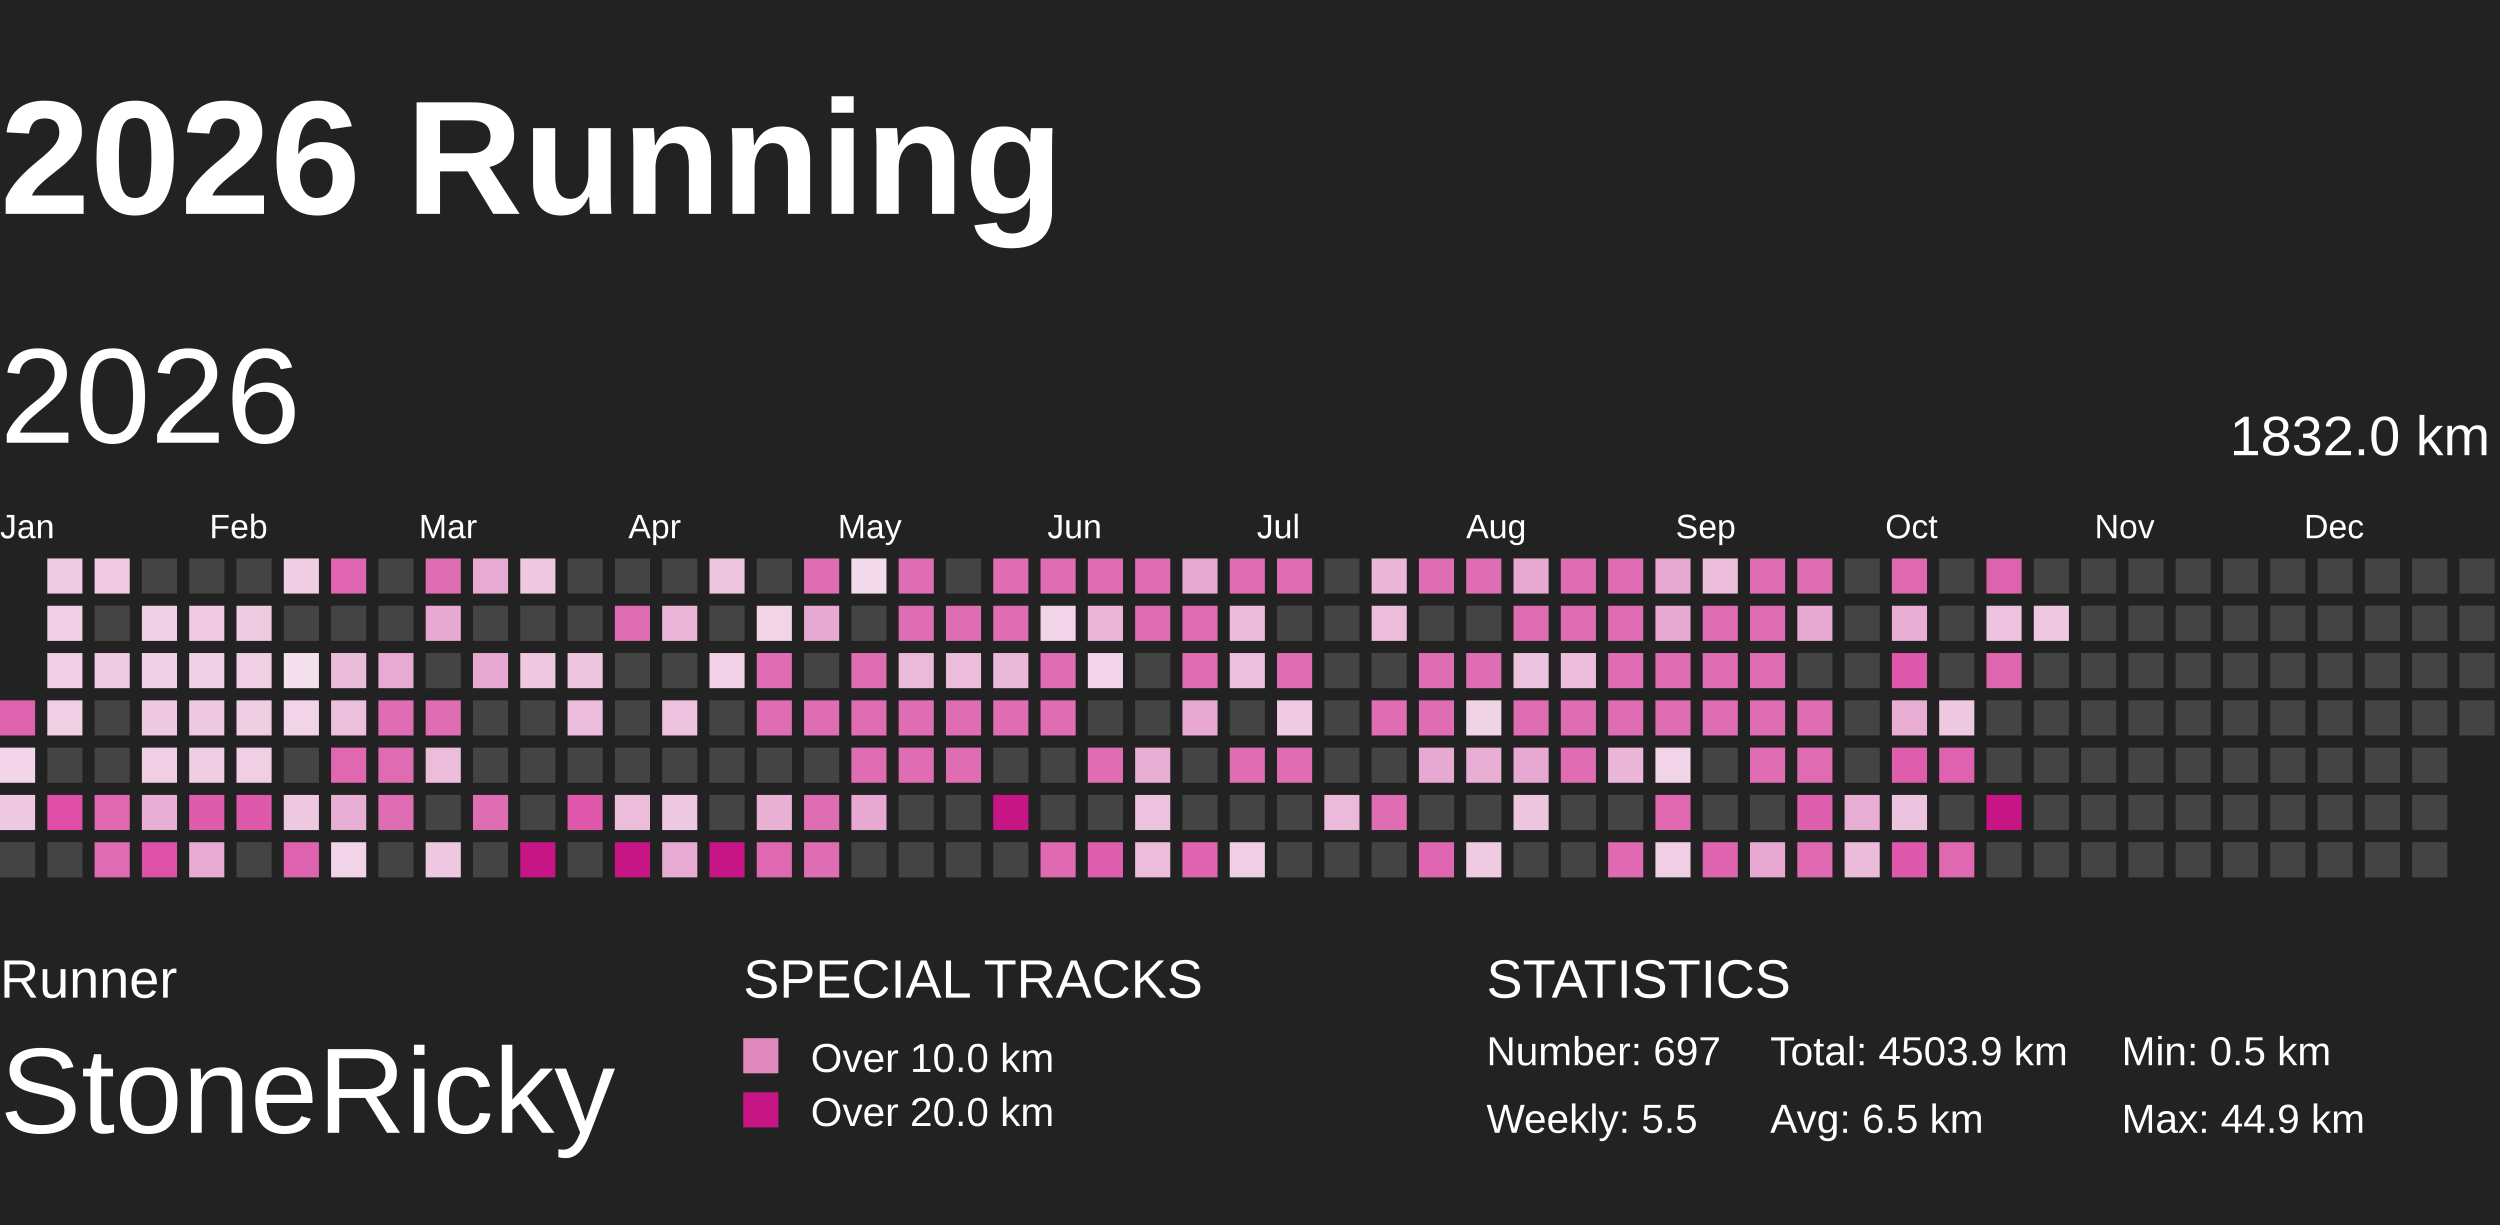
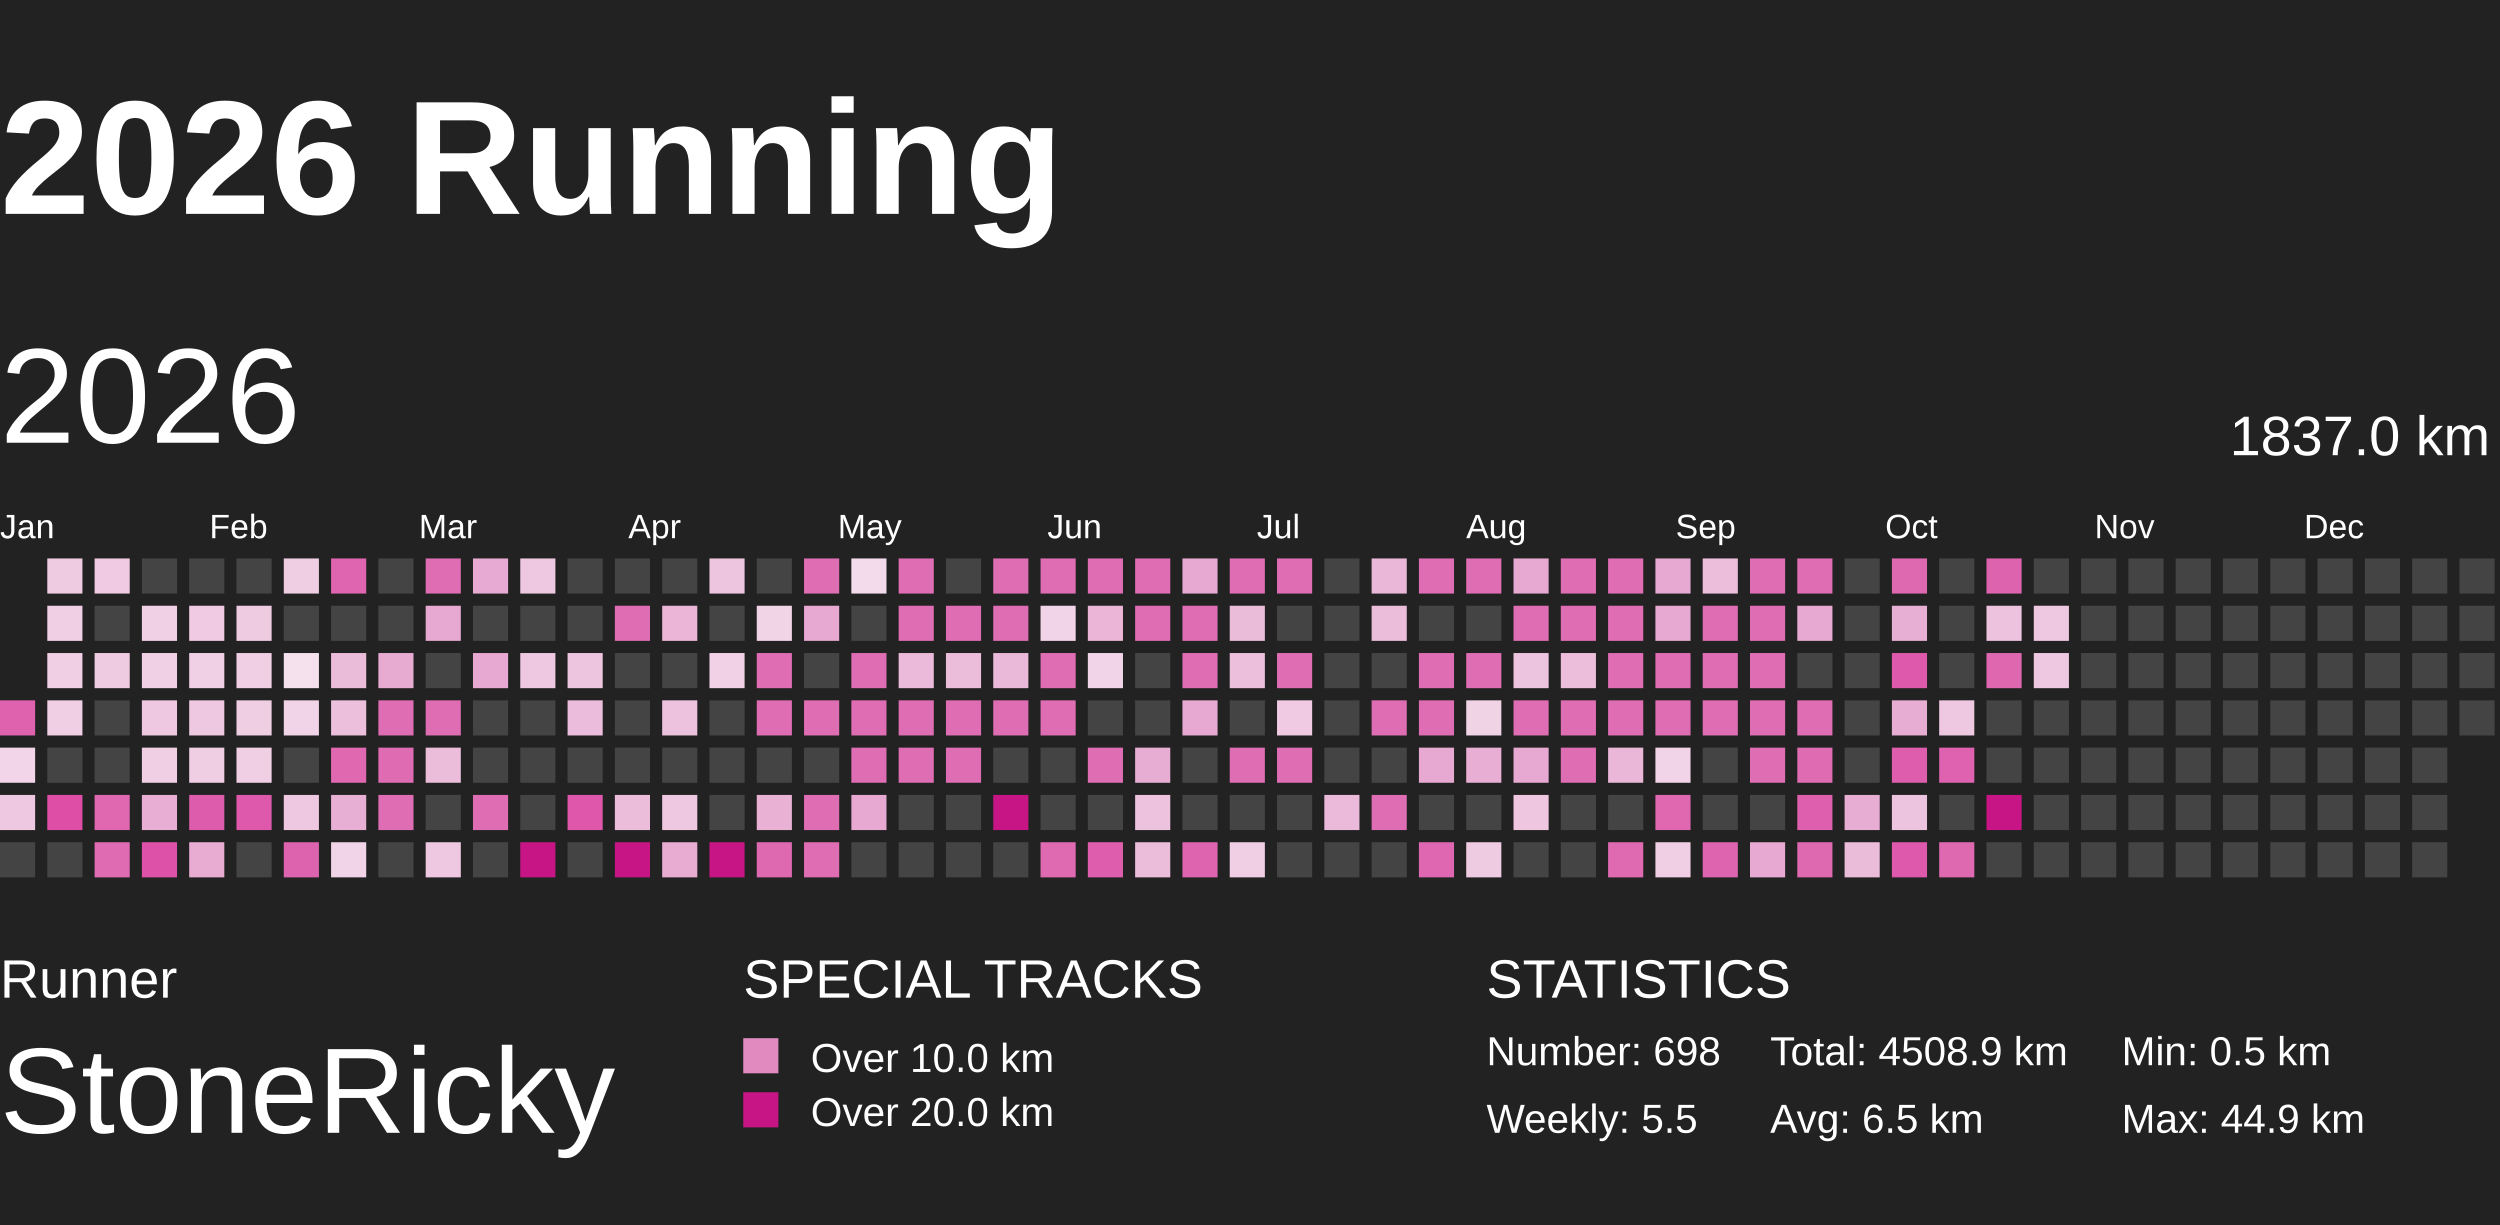
<svg xmlns="http://www.w3.org/2000/svg" baseProfile="full" height="98mm" version="1.1" viewBox="10,9,185,81" width="200mm">
  <defs>
    <pattern height="2" id="indoor-stripe" patternUnits="userSpaceOnUse" width="2">
      <line stroke="white" stroke-opacity="0.45" stroke-width="0.5" x1="0" x2="2" y1="2" y2="0" />
    </pattern>
  </defs>
  <rect fill="#222222" height="98" width="200" x="0" y="0" />
  <text fill="#FFFFFF" style="font-size:12px; font-family:Arial; font-weight:bold;" x="10" y="20">2026 Running</text>
  <text fill="#FFFFFF" style="font-size:4px; font-family:Arial" x="10" y="78">Runner</text>
  <text fill="#FFFFFF" style="font-size:9px; font-family:Arial" x="10" y="88">StoneRicky</text>
  <text fill="#FFFFFF" style="font-size:4px; font-family:Arial" x="65" y="78">SPECIAL TRACKS</text>
  <rect fill="#E18ABF" height="2.6" width="2.6" x="65" y="81" />
  <text fill="#FFFFFF" style="font-size:3px; font-family:Arial" x="70" y="83.5">Over 10.0 km</text>
  <rect fill="#C71585" height="2.6" width="2.6" x="65" y="85" />
  <text fill="#FFFFFF" style="font-size:3px; font-family:Arial" x="70" y="87.5">Over 20.0 km</text>
  <text fill="#FFFFFF" style="font-size:4px; font-family:Arial" x="120" y="78">STATISTICS</text>
-   <text fill="#FFFFFF" style="font-size:3px; font-family:Arial" x="120" y="83">Number: 697</text>
+   <text fill="#FFFFFF" style="font-size:3px; font-family:Arial" x="120" y="83">Number: 698</text>
  <text fill="#FFFFFF" style="font-size:3px; font-family:Arial" x="120" y="88">Weekly: 5.5</text>
-   <text fill="#FFFFFF" style="font-size:3px; font-family:Arial" x="141" y="83">Total: 4503.9 km</text>
+   <text fill="#FFFFFF" style="font-size:3px; font-family:Arial" x="141" y="83">Total: 4508.9 km</text>
  <text fill="#FFFFFF" style="font-size:3px; font-family:Arial" x="141" y="88">Avg: 6.5 km</text>
  <text fill="#FFFFFF" style="font-size:3px; font-family:Arial" x="167" y="83">Min: 0.5 km</text>
  <text fill="#FFFFFF" style="font-size:3px; font-family:Arial" x="167" y="88">Max: 44.9 km</text>
  <text dominant-baseline="hanging" fill="#FFFFFF" style="font-size:10.0px; font-family:Arial;" x="10" y="30">2026</text>
-   <text dominant-baseline="hanging" fill="#FFFFFF" style="font-size:4.125px; font-family:Arial;" x="175" y="35">1832.0 km</text>
+   <text dominant-baseline="hanging" fill="#FFFFFF" style="font-size:4.125px; font-family:Arial;" x="175" y="35">1837.0 km</text>
  <text fill="#FFFFFF" style="font-size:2.5px; font-family:Arial" x="10.0" y="44">Jan</text>
  <text fill="#FFFFFF" style="font-size:2.5px; font-family:Arial" x="25.5" y="44">Feb</text>
  <text fill="#FFFFFF" style="font-size:2.5px; font-family:Arial" x="41.0" y="44">Mar</text>
  <text fill="#FFFFFF" style="font-size:2.5px; font-family:Arial" x="56.5" y="44">Apr</text>
  <text fill="#FFFFFF" style="font-size:2.5px; font-family:Arial" x="72.0" y="44">May</text>
  <text fill="#FFFFFF" style="font-size:2.5px; font-family:Arial" x="87.5" y="44">Jun</text>
  <text fill="#FFFFFF" style="font-size:2.5px; font-family:Arial" x="103.0" y="44">Jul</text>
  <text fill="#FFFFFF" style="font-size:2.5px; font-family:Arial" x="118.5" y="44">Aug</text>
  <text fill="#FFFFFF" style="font-size:2.5px; font-family:Arial" x="134.0" y="44">Sep</text>
  <text fill="#FFFFFF" style="font-size:2.5px; font-family:Arial" x="149.5" y="44">Oct</text>
  <text fill="#FFFFFF" style="font-size:2.5px; font-family:Arial" x="165.0" y="44">Nov</text>
  <text fill="#FFFFFF" style="font-size:2.5px; font-family:Arial" x="180.5" y="44">Dec</text>
  <rect fill="#de62ae" height="2.6" width="2.6" x="10.0" y="56.0" />
  <rect fill="#f2d5e8" height="2.6" width="2.6" x="10.0" y="59.5" />
  <rect fill="#eec7e0" height="2.6" width="2.6" x="10.0" y="63.0" />
  <rect fill="#444444" height="2.6" width="2.6" x="10.0" y="66.5" />
  <rect fill="#efcbe2" height="2.6" width="2.6" x="13.5" y="45.5" />
  <rect fill="#f0cee4" height="2.6" width="2.6" x="13.5" y="49.0" />
  <rect fill="#f0cee4" height="2.6" width="2.6" x="13.5" y="52.5" />
  <rect fill="#f0cee4" height="2.6" width="2.6" x="13.5" y="56.0" />
  <rect fill="#444444" height="2.6" width="2.6" x="13.5" y="59.5" />
  <rect fill="#de4ea7" height="2.6" width="2.6" x="13.5" y="63.0" />
  <rect fill="#444444" height="2.6" width="2.6" x="13.5" y="66.5" />
  <rect fill="#efcae2" height="2.6" width="2.6" x="17.0" y="45.5" />
  <rect fill="#444444" height="2.6" width="2.6" x="17.0" y="49.0" />
  <rect fill="#efcbe2" height="2.6" width="2.6" x="17.0" y="52.5" />
  <rect fill="#444444" height="2.6" width="2.6" x="17.0" y="56.0" />
  <rect fill="#444444" height="2.6" width="2.6" x="17.0" y="59.5" />
  <rect fill="#df68b1" height="2.6" width="2.6" x="17.0" y="63.0" />
  <rect fill="#df6bb2" height="2.6" width="2.6" x="17.0" y="66.5" />
  <rect fill="#444444" height="2.6" width="2.6" x="20.5" y="45.5" />
  <rect fill="#f0d0e5" height="2.6" width="2.6" x="20.5" y="49.0" />
  <rect fill="#f0d0e5" height="2.6" width="2.6" x="20.5" y="52.5" />
  <rect fill="#eec8e1" height="2.6" width="2.6" x="20.5" y="56.0" />
  <rect fill="#f0cfe4" height="2.6" width="2.6" x="20.5" y="59.5" />
  <rect fill="#e8aed3" height="2.6" width="2.6" x="20.5" y="63.0" />
  <rect fill="#de51a8" height="2.6" width="2.6" x="20.5" y="66.5" />
  <rect fill="#444444" height="2.6" width="2.6" x="24.0" y="45.5" />
  <rect fill="#efcae2" height="2.6" width="2.6" x="24.0" y="49.0" />
  <rect fill="#f0d0e5" height="2.6" width="2.6" x="24.0" y="52.5" />
  <rect fill="#eec7e0" height="2.6" width="2.6" x="24.0" y="56.0" />
  <rect fill="#efcde3" height="2.6" width="2.6" x="24.0" y="59.5" />
  <rect fill="#de5cac" height="2.6" width="2.6" x="24.0" y="63.0" />
  <rect fill="#e8acd3" height="2.6" width="2.6" x="24.0" y="66.5" />
  <rect fill="#444444" height="2.6" width="2.6" x="27.5" y="45.5" />
  <rect fill="#efcbe2" height="2.6" width="2.6" x="27.5" y="49.0" />
  <rect fill="#f0cee4" height="2.6" width="2.6" x="27.5" y="52.5" />
  <rect fill="#efcde3" height="2.6" width="2.6" x="27.5" y="56.0" />
  <rect fill="#f0cee4" height="2.6" width="2.6" x="27.5" y="59.5" />
  <rect fill="#de59ab" height="2.6" width="2.6" x="27.5" y="63.0" />
  <rect fill="#444444" height="2.6" width="2.6" x="27.5" y="66.5" />
  <rect fill="#efcde3" height="2.6" width="2.6" x="31.0" y="45.5" />
  <rect fill="#444444" height="2.6" width="2.6" x="31.0" y="49.0" />
  <rect fill="#f5e1ee" height="2.6" width="2.6" x="31.0" y="52.5" />
  <rect fill="#f1d4e7" height="2.6" width="2.6" x="31.0" y="56.0" />
  <rect fill="#444444" height="2.6" width="2.6" x="31.0" y="59.5" />
  <rect fill="#eec7e0" height="2.6" width="2.6" x="31.0" y="63.0" />
  <rect fill="#de63af" height="2.6" width="2.6" x="31.0" y="66.5" />
  <rect fill="#df65b0" height="2.6" width="2.6" x="34.5" y="45.5" />
  <rect fill="#444444" height="2.6" width="2.6" x="34.5" y="49.0" />
  <rect fill="#ebbcda" height="2.6" width="2.6" x="34.5" y="52.5" />
  <rect fill="#ecbfdc" height="2.6" width="2.6" x="34.5" y="56.0" />
  <rect fill="#df68b1" height="2.6" width="2.6" x="34.5" y="59.5" />
  <rect fill="#e8afd4" height="2.6" width="2.6" x="34.5" y="63.0" />
  <rect fill="#f1d4e7" height="2.6" width="2.6" x="34.5" y="66.5" />
  <rect fill="#444444" height="2.6" width="2.6" x="38.0" y="45.5" />
  <rect fill="#444444" height="2.6" width="2.6" x="38.0" y="49.0" />
  <rect fill="#e7aad1" height="2.6" width="2.6" x="38.0" y="52.5" />
  <rect fill="#df6db3" height="2.6" width="2.6" x="38.0" y="56.0" />
  <rect fill="#df6bb2" height="2.6" width="2.6" x="38.0" y="59.5" />
  <rect fill="#df6db3" height="2.6" width="2.6" x="38.0" y="63.0" />
  <rect fill="#444444" height="2.6" width="2.6" x="38.0" y="66.5" />
  <rect fill="#df6db3" height="2.6" width="2.6" x="41.5" y="45.5" />
  <rect fill="#e7a9d1" height="2.6" width="2.6" x="41.5" y="49.0" />
  <rect fill="#444444" height="2.6" width="2.6" x="41.5" y="52.5" />
  <rect fill="#df6db3" height="2.6" width="2.6" x="41.5" y="56.0" />
  <rect fill="#ecbddb" height="2.6" width="2.6" x="41.5" y="59.5" />
  <rect fill="#444444" height="2.6" width="2.6" x="41.5" y="63.0" />
  <rect fill="#eec8e1" height="2.6" width="2.6" x="41.5" y="66.5" />
  <rect fill="#e7aad2" height="2.6" width="2.6" x="45.0" y="45.5" />
  <rect fill="#444444" height="2.6" width="2.6" x="45.0" y="49.0" />
  <rect fill="#e7a9d1" height="2.6" width="2.6" x="45.0" y="52.5" />
  <rect fill="#444444" height="2.6" width="2.6" x="45.0" y="56.0" />
  <rect fill="#444444" height="2.6" width="2.6" x="45.0" y="59.5" />
  <rect fill="#df6db3" height="2.6" width="2.6" x="45.0" y="63.0" />
  <rect fill="#444444" height="2.6" width="2.6" x="45.0" y="66.5" />
  <rect fill="#eec8e1" height="2.6" width="2.6" x="48.5" y="45.5" />
  <rect fill="#444444" height="2.6" width="2.6" x="48.5" y="49.0" />
  <rect fill="#eec8e1" height="2.6" width="2.6" x="48.5" y="52.5" />
  <rect fill="#444444" height="2.6" width="2.6" x="48.5" y="56.0" />
  <rect fill="#444444" height="2.6" width="2.6" x="48.5" y="59.5" />
  <rect fill="#444444" height="2.6" width="2.6" x="48.5" y="63.0" />
  <rect fill="#C71585" height="2.6" width="2.6" x="48.5" y="66.5" />
  <rect fill="#444444" height="2.6" width="2.6" x="52.0" y="45.5" />
  <rect fill="#444444" height="2.6" width="2.6" x="52.0" y="49.0" />
  <rect fill="#edc5df" height="2.6" width="2.6" x="52.0" y="52.5" />
  <rect fill="#ebbcdb" height="2.6" width="2.6" x="52.0" y="56.0" />
  <rect fill="#444444" height="2.6" width="2.6" x="52.0" y="59.5" />
  <rect fill="#de57aa" height="2.6" width="2.6" x="52.0" y="63.0" />
  <rect fill="#444444" height="2.6" width="2.6" x="52.0" y="66.5" />
  <rect fill="#444444" height="2.6" width="2.6" x="55.5" y="45.5" />
  <rect fill="#df6db3" height="2.6" width="2.6" x="55.5" y="49.0" />
  <rect fill="#444444" height="2.6" width="2.6" x="55.5" y="52.5" />
  <rect fill="#444444" height="2.6" width="2.6" x="55.5" y="56.0" />
  <rect fill="#444444" height="2.6" width="2.6" x="55.5" y="59.5" />
  <rect fill="#ecbddb" height="2.6" width="2.6" x="55.5" y="63.0" />
  <rect fill="#C71585" height="2.6" width="2.6" x="55.5" y="66.5" />
  <rect fill="#444444" height="2.6" width="2.6" x="59.0" y="45.5" />
  <rect fill="#eab5d7" height="2.6" width="2.6" x="59.0" y="49.0" />
  <rect fill="#444444" height="2.6" width="2.6" x="59.0" y="52.5" />
  <rect fill="#edc2de" height="2.6" width="2.6" x="59.0" y="56.0" />
  <rect fill="#444444" height="2.6" width="2.6" x="59.0" y="59.5" />
  <rect fill="#eec8e1" height="2.6" width="2.6" x="59.0" y="63.0" />
  <rect fill="#e8abd2" height="2.6" width="2.6" x="59.0" y="66.5" />
  <rect fill="#edc5df" height="2.6" width="2.6" x="62.5" y="45.5" />
  <rect fill="#444444" height="2.6" width="2.6" x="62.5" y="49.0" />
  <rect fill="#f0d1e5" height="2.6" width="2.6" x="62.5" y="52.5" />
  <rect fill="#444444" height="2.6" width="2.6" x="62.5" y="56.0" />
  <rect fill="#444444" height="2.6" width="2.6" x="62.5" y="59.5" />
  <rect fill="#444444" height="2.6" width="2.6" x="62.5" y="63.0" />
  <rect fill="#C71585" height="2.6" width="2.6" x="62.5" y="66.5" />
  <rect fill="#444444" height="2.6" width="2.6" x="66.0" y="45.5" />
  <rect fill="#f1d5e7" height="2.6" width="2.6" x="66.0" y="49.0" />
  <rect fill="#df6db3" height="2.6" width="2.6" x="66.0" y="52.5" />
  <rect fill="#df6db3" height="2.6" width="2.6" x="66.0" y="56.0" />
  <rect fill="#444444" height="2.6" width="2.6" x="66.0" y="59.5" />
  <rect fill="#e9b2d5" height="2.6" width="2.6" x="66.0" y="63.0" />
  <rect fill="#df69b1" height="2.6" width="2.6" x="66.0" y="66.5" />
  <rect fill="#df6db3" height="2.6" width="2.6" x="69.5" y="45.5" />
  <rect fill="#e7a9d1" height="2.6" width="2.6" x="69.5" y="49.0" />
  <rect fill="#444444" height="2.6" width="2.6" x="69.5" y="52.5" />
  <rect fill="#df6db3" height="2.6" width="2.6" x="69.5" y="56.0" />
  <rect fill="#444444" height="2.6" width="2.6" x="69.5" y="59.5" />
  <rect fill="#df6db3" height="2.6" width="2.6" x="69.5" y="63.0" />
  <rect fill="#df6db3" height="2.6" width="2.6" x="69.5" y="66.5" />
  <rect fill="#f3dbeb" height="2.6" width="2.6" x="73.0" y="45.5" />
  <rect fill="#444444" height="2.6" width="2.6" x="73.0" y="49.0" />
  <rect fill="#df6db3" height="2.6" width="2.6" x="73.0" y="52.5" />
  <rect fill="#df6db3" height="2.6" width="2.6" x="73.0" y="56.0" />
  <rect fill="#df6db3" height="2.6" width="2.6" x="73.0" y="59.5" />
  <rect fill="#e7a8d1" height="2.6" width="2.6" x="73.0" y="63.0" />
  <rect fill="#444444" height="2.6" width="2.6" x="73.0" y="66.5" />
  <rect fill="#df6db3" height="2.6" width="2.6" x="76.5" y="45.5" />
  <rect fill="#df6db3" height="2.6" width="2.6" x="76.5" y="49.0" />
  <rect fill="#ebb9d9" height="2.6" width="2.6" x="76.5" y="52.5" />
  <rect fill="#df6db3" height="2.6" width="2.6" x="76.5" y="56.0" />
  <rect fill="#df6db3" height="2.6" width="2.6" x="76.5" y="59.5" />
  <rect fill="#444444" height="2.6" width="2.6" x="76.5" y="63.0" />
  <rect fill="#444444" height="2.6" width="2.6" x="76.5" y="66.5" />
  <rect fill="#444444" height="2.6" width="2.6" x="80.0" y="45.5" />
  <rect fill="#df6db3" height="2.6" width="2.6" x="80.0" y="49.0" />
  <rect fill="#ebbddb" height="2.6" width="2.6" x="80.0" y="52.5" />
  <rect fill="#df6db3" height="2.6" width="2.6" x="80.0" y="56.0" />
  <rect fill="#df6db3" height="2.6" width="2.6" x="80.0" y="59.5" />
  <rect fill="#444444" height="2.6" width="2.6" x="80.0" y="63.0" />
  <rect fill="#444444" height="2.6" width="2.6" x="80.0" y="66.5" />
  <rect fill="#df6db3" height="2.6" width="2.6" x="83.5" y="45.5" />
  <rect fill="#df6db3" height="2.6" width="2.6" x="83.5" y="49.0" />
  <rect fill="#eab8d8" height="2.6" width="2.6" x="83.5" y="52.5" />
  <rect fill="#df6db3" height="2.6" width="2.6" x="83.5" y="56.0" />
  <rect fill="#444444" height="2.6" width="2.6" x="83.5" y="59.5" />
  <rect fill="#C71585" height="2.6" width="2.6" x="83.5" y="63.0" />
  <rect fill="#444444" height="2.6" width="2.6" x="83.5" y="66.5" />
  <rect fill="#df6db3" height="2.6" width="2.6" x="87.0" y="45.5" />
  <rect fill="#f1d4e7" height="2.6" width="2.6" x="87.0" y="49.0" />
  <rect fill="#df6db3" height="2.6" width="2.6" x="87.0" y="52.5" />
  <rect fill="#df6db3" height="2.6" width="2.6" x="87.0" y="56.0" />
  <rect fill="#444444" height="2.6" width="2.6" x="87.0" y="59.5" />
  <rect fill="#444444" height="2.6" width="2.6" x="87.0" y="63.0" />
  <rect fill="#df6ab2" height="2.6" width="2.6" x="87.0" y="66.5" />
  <rect fill="#df6db3" height="2.6" width="2.6" x="90.5" y="45.5" />
  <rect fill="#eab5d7" height="2.6" width="2.6" x="90.5" y="49.0" />
  <rect fill="#f1d4e7" height="2.6" width="2.6" x="90.5" y="52.5" />
  <rect fill="#444444" height="2.6" width="2.6" x="90.5" y="56.0" />
  <rect fill="#df6db3" height="2.6" width="2.6" x="90.5" y="59.5" />
  <rect fill="#444444" height="2.6" width="2.6" x="90.5" y="63.0" />
  <rect fill="#de5ead" height="2.6" width="2.6" x="90.5" y="66.5" />
  <rect fill="#df6db3" height="2.6" width="2.6" x="94.0" y="45.5" />
  <rect fill="#df6db3" height="2.6" width="2.6" x="94.0" y="49.0" />
  <rect fill="#444444" height="2.6" width="2.6" x="94.0" y="52.5" />
  <rect fill="#444444" height="2.6" width="2.6" x="94.0" y="56.0" />
  <rect fill="#e8add3" height="2.6" width="2.6" x="94.0" y="59.5" />
  <rect fill="#edc2de" height="2.6" width="2.6" x="94.0" y="63.0" />
  <rect fill="#ebbddb" height="2.6" width="2.6" x="94.0" y="66.5" />
  <rect fill="#e7a8d1" height="2.6" width="2.6" x="97.5" y="45.5" />
  <rect fill="#df6db3" height="2.6" width="2.6" x="97.5" y="49.0" />
  <rect fill="#df6db3" height="2.6" width="2.6" x="97.5" y="52.5" />
  <rect fill="#e7a9d1" height="2.6" width="2.6" x="97.5" y="56.0" />
  <rect fill="#444444" height="2.6" width="2.6" x="97.5" y="59.5" />
  <rect fill="#444444" height="2.6" width="2.6" x="97.5" y="63.0" />
  <rect fill="#de64af" height="2.6" width="2.6" x="97.5" y="66.5" />
  <rect fill="#df6db3" height="2.6" width="2.6" x="101.0" y="45.5" />
  <rect fill="#ebbbda" height="2.6" width="2.6" x="101.0" y="49.0" />
  <rect fill="#ecbfdc" height="2.6" width="2.6" x="101.0" y="52.5" />
  <rect fill="#444444" height="2.6" width="2.6" x="101.0" y="56.0" />
  <rect fill="#df6db3" height="2.6" width="2.6" x="101.0" y="59.5" />
  <rect fill="#444444" height="2.6" width="2.6" x="101.0" y="63.0" />
  <rect fill="#f0cfe4" height="2.6" width="2.6" x="101.0" y="66.5" />
  <rect fill="#df6db3" height="2.6" width="2.6" x="104.5" y="45.5" />
  <rect fill="#444444" height="2.6" width="2.6" x="104.5" y="49.0" />
  <rect fill="#df6db3" height="2.6" width="2.6" x="104.5" y="52.5" />
  <rect fill="#efcae2" height="2.6" width="2.6" x="104.5" y="56.0" />
  <rect fill="#df6db3" height="2.6" width="2.6" x="104.5" y="59.5" />
  <rect fill="#444444" height="2.6" width="2.6" x="104.5" y="63.0" />
  <rect fill="#444444" height="2.6" width="2.6" x="104.5" y="66.5" />
  <rect fill="#444444" height="2.6" width="2.6" x="108.0" y="45.5" />
  <rect fill="#444444" height="2.6" width="2.6" x="108.0" y="49.0" />
  <rect fill="#444444" height="2.6" width="2.6" x="108.0" y="52.5" />
  <rect fill="#444444" height="2.6" width="2.6" x="108.0" y="56.0" />
  <rect fill="#444444" height="2.6" width="2.6" x="108.0" y="59.5" />
  <rect fill="#ebbada" height="2.6" width="2.6" x="108.0" y="63.0" />
  <rect fill="#444444" height="2.6" width="2.6" x="108.0" y="66.5" />
  <rect fill="#eab7d8" height="2.6" width="2.6" x="111.5" y="45.5" />
  <rect fill="#ebbddb" height="2.6" width="2.6" x="111.5" y="49.0" />
  <rect fill="#444444" height="2.6" width="2.6" x="111.5" y="52.5" />
  <rect fill="#df6db3" height="2.6" width="2.6" x="111.5" y="56.0" />
  <rect fill="#444444" height="2.6" width="2.6" x="111.5" y="59.5" />
  <rect fill="#df6db3" height="2.6" width="2.6" x="111.5" y="63.0" />
  <rect fill="#444444" height="2.6" width="2.6" x="111.5" y="66.5" />
  <rect fill="#df6db3" height="2.6" width="2.6" x="115.0" y="45.5" />
  <rect fill="#444444" height="2.6" width="2.6" x="115.0" y="49.0" />
  <rect fill="#df6db3" height="2.6" width="2.6" x="115.0" y="52.5" />
  <rect fill="#df6db3" height="2.6" width="2.6" x="115.0" y="56.0" />
  <rect fill="#e7a9d1" height="2.6" width="2.6" x="115.0" y="59.5" />
  <rect fill="#444444" height="2.6" width="2.6" x="115.0" y="63.0" />
  <rect fill="#df66b0" height="2.6" width="2.6" x="115.0" y="66.5" />
  <rect fill="#df6db3" height="2.6" width="2.6" x="118.5" y="45.5" />
  <rect fill="#444444" height="2.6" width="2.6" x="118.5" y="49.0" />
  <rect fill="#df6db3" height="2.6" width="2.6" x="118.5" y="52.5" />
  <rect fill="#f1d3e6" height="2.6" width="2.6" x="118.5" y="56.0" />
  <rect fill="#e8aed4" height="2.6" width="2.6" x="118.5" y="59.5" />
  <rect fill="#444444" height="2.6" width="2.6" x="118.5" y="63.0" />
  <rect fill="#efcbe2" height="2.6" width="2.6" x="118.5" y="66.5" />
  <rect fill="#e7a8d1" height="2.6" width="2.6" x="122.0" y="45.5" />
  <rect fill="#df6db3" height="2.6" width="2.6" x="122.0" y="49.0" />
  <rect fill="#edc4df" height="2.6" width="2.6" x="122.0" y="52.5" />
  <rect fill="#df6db3" height="2.6" width="2.6" x="122.0" y="56.0" />
  <rect fill="#e7a9d1" height="2.6" width="2.6" x="122.0" y="59.5" />
  <rect fill="#eec6e0" height="2.6" width="2.6" x="122.0" y="63.0" />
  <rect fill="#444444" height="2.6" width="2.6" x="122.0" y="66.5" />
  <rect fill="#df6db3" height="2.6" width="2.6" x="125.5" y="45.5" />
  <rect fill="#df6db3" height="2.6" width="2.6" x="125.5" y="49.0" />
  <rect fill="#ecbedc" height="2.6" width="2.6" x="125.5" y="52.5" />
  <rect fill="#df6db3" height="2.6" width="2.6" x="125.5" y="56.0" />
  <rect fill="#df6db3" height="2.6" width="2.6" x="125.5" y="59.5" />
  <rect fill="#444444" height="2.6" width="2.6" x="125.5" y="63.0" />
  <rect fill="#444444" height="2.6" width="2.6" x="125.5" y="66.5" />
  <rect fill="#df6db3" height="2.6" width="2.6" x="129.0" y="45.5" />
  <rect fill="#df6db3" height="2.6" width="2.6" x="129.0" y="49.0" />
  <rect fill="#df6db3" height="2.6" width="2.6" x="129.0" y="52.5" />
  <rect fill="#df6db3" height="2.6" width="2.6" x="129.0" y="56.0" />
  <rect fill="#eab7d8" height="2.6" width="2.6" x="129.0" y="59.5" />
  <rect fill="#444444" height="2.6" width="2.6" x="129.0" y="63.0" />
  <rect fill="#df6ab1" height="2.6" width="2.6" x="129.0" y="66.5" />
  <rect fill="#e7a8d1" height="2.6" width="2.6" x="132.5" y="45.5" />
  <rect fill="#e7a9d1" height="2.6" width="2.6" x="132.5" y="49.0" />
  <rect fill="#df6db3" height="2.6" width="2.6" x="132.5" y="52.5" />
  <rect fill="#df6db3" height="2.6" width="2.6" x="132.5" y="56.0" />
  <rect fill="#f1d4e7" height="2.6" width="2.6" x="132.5" y="59.5" />
  <rect fill="#df68b1" height="2.6" width="2.6" x="132.5" y="63.0" />
  <rect fill="#f0cfe4" height="2.6" width="2.6" x="132.5" y="66.5" />
  <rect fill="#ecbedb" height="2.6" width="2.6" x="136.0" y="45.5" />
  <rect fill="#df6db3" height="2.6" width="2.6" x="136.0" y="49.0" />
  <rect fill="#df6db3" height="2.6" width="2.6" x="136.0" y="52.5" />
  <rect fill="#df6db3" height="2.6" width="2.6" x="136.0" y="56.0" />
  <rect fill="#444444" height="2.6" width="2.6" x="136.0" y="59.5" />
  <rect fill="#444444" height="2.6" width="2.6" x="136.0" y="63.0" />
  <rect fill="#df64af" height="2.6" width="2.6" x="136.0" y="66.5" />
  <rect fill="#df6db3" height="2.6" width="2.6" x="139.5" y="45.5" />
  <rect fill="#df6db3" height="2.6" width="2.6" x="139.5" y="49.0" />
  <rect fill="#df6db3" height="2.6" width="2.6" x="139.5" y="52.5" />
  <rect fill="#df6db3" height="2.6" width="2.6" x="139.5" y="56.0" />
  <rect fill="#df6db3" height="2.6" width="2.6" x="139.5" y="59.5" />
  <rect fill="#444444" height="2.6" width="2.6" x="139.5" y="63.0" />
  <rect fill="#e7a8d1" height="2.6" width="2.6" x="139.5" y="66.5" />
  <rect fill="#df6db3" height="2.6" width="2.6" x="143.0" y="45.5" />
  <rect fill="#e7a9d1" height="2.6" width="2.6" x="143.0" y="49.0" />
  <rect fill="#444444" height="2.6" width="2.6" x="143.0" y="52.5" />
  <rect fill="#df6db3" height="2.6" width="2.6" x="143.0" y="56.0" />
  <rect fill="#df6bb2" height="2.6" width="2.6" x="143.0" y="59.5" />
  <rect fill="#de5fad" height="2.6" width="2.6" x="143.0" y="63.0" />
  <rect fill="#df69b1" height="2.6" width="2.6" x="143.0" y="66.5" />
  <rect fill="#444444" height="2.6" width="2.6" x="146.5" y="45.5" />
  <rect fill="#444444" height="2.6" width="2.6" x="146.5" y="49.0" />
  <rect fill="#444444" height="2.6" width="2.6" x="146.5" y="52.5" />
  <rect fill="#444444" height="2.6" width="2.6" x="146.5" y="56.0" />
  <rect fill="#444444" height="2.6" width="2.6" x="146.5" y="59.5" />
  <rect fill="#e8add3" height="2.6" width="2.6" x="146.5" y="63.0" />
  <rect fill="#ebbcda" height="2.6" width="2.6" x="146.5" y="66.5" />
  <rect fill="#df69b1" height="2.6" width="2.6" x="150.0" y="45.5" />
  <rect fill="#e8afd4" height="2.6" width="2.6" x="150.0" y="49.0" />
  <rect fill="#de59ab" height="2.6" width="2.6" x="150.0" y="52.5" />
  <rect fill="#e8add3" height="2.6" width="2.6" x="150.0" y="56.0" />
  <rect fill="#de5dac" height="2.6" width="2.6" x="150.0" y="59.5" />
  <rect fill="#edc4df" height="2.6" width="2.6" x="150.0" y="63.0" />
  <rect fill="#de58ab" height="2.6" width="2.6" x="150.0" y="66.5" />
  <rect fill="#444444" height="2.6" width="2.6" x="153.5" y="45.5" />
  <rect fill="#444444" height="2.6" width="2.6" x="153.5" y="49.0" />
  <rect fill="#444444" height="2.6" width="2.6" x="153.5" y="52.5" />
  <rect fill="#eec8e1" height="2.6" width="2.6" x="153.5" y="56.0" />
  <rect fill="#de62af" height="2.6" width="2.6" x="153.5" y="59.5" />
  <rect fill="#444444" height="2.6" width="2.6" x="153.5" y="63.0" />
  <rect fill="#df69b1" height="2.6" width="2.6" x="153.5" y="66.5" />
  <rect fill="#de63af" height="2.6" width="2.6" x="157.0" y="45.5" />
  <rect fill="#edc2de" height="2.6" width="2.6" x="157.0" y="49.0" />
  <rect fill="#df67b0" height="2.6" width="2.6" x="157.0" y="52.5" />
  <rect fill="#444444" height="2.6" width="2.6" x="157.0" y="56.0" />
  <rect fill="#444444" height="2.6" width="2.6" x="157.0" y="59.5" />
  <rect fill="#C71585" height="2.6" width="2.6" x="157.0" y="63.0" />
  <rect fill="#444444" height="2.6" width="2.6" x="157.0" y="66.5" />
  <rect fill="#444444" height="2.6" width="2.6" x="160.5" y="45.5" />
  <rect fill="#eec8e1" height="2.6" width="2.6" x="160.5" y="49.0" />
-   <rect fill="#444444" height="2.6" width="2.6" x="160.5" y="52.5" />
+   <rect fill="#eec8e1" height="2.6" width="2.6" x="160.5" y="52.5" />
  <rect fill="#444444" height="2.6" width="2.6" x="160.5" y="56.0" />
  <rect fill="#444444" height="2.6" width="2.6" x="160.5" y="59.5" />
  <rect fill="#444444" height="2.6" width="2.6" x="160.5" y="63.0" />
  <rect fill="#444444" height="2.6" width="2.6" x="160.5" y="66.5" />
  <rect fill="#444444" height="2.6" width="2.6" x="164.0" y="45.5" />
  <rect fill="#444444" height="2.6" width="2.6" x="164.0" y="49.0" />
  <rect fill="#444444" height="2.6" width="2.6" x="164.0" y="52.5" />
  <rect fill="#444444" height="2.6" width="2.6" x="164.0" y="56.0" />
  <rect fill="#444444" height="2.6" width="2.6" x="164.0" y="59.5" />
  <rect fill="#444444" height="2.6" width="2.6" x="164.0" y="63.0" />
  <rect fill="#444444" height="2.6" width="2.6" x="164.0" y="66.5" />
  <rect fill="#444444" height="2.6" width="2.6" x="167.5" y="45.5" />
  <rect fill="#444444" height="2.6" width="2.6" x="167.5" y="49.0" />
  <rect fill="#444444" height="2.6" width="2.6" x="167.5" y="52.5" />
  <rect fill="#444444" height="2.6" width="2.6" x="167.5" y="56.0" />
  <rect fill="#444444" height="2.6" width="2.6" x="167.5" y="59.5" />
  <rect fill="#444444" height="2.6" width="2.6" x="167.5" y="63.0" />
  <rect fill="#444444" height="2.6" width="2.6" x="167.5" y="66.5" />
  <rect fill="#444444" height="2.6" width="2.6" x="171.0" y="45.5" />
  <rect fill="#444444" height="2.6" width="2.6" x="171.0" y="49.0" />
  <rect fill="#444444" height="2.6" width="2.6" x="171.0" y="52.5" />
  <rect fill="#444444" height="2.6" width="2.6" x="171.0" y="56.0" />
  <rect fill="#444444" height="2.6" width="2.6" x="171.0" y="59.5" />
  <rect fill="#444444" height="2.6" width="2.6" x="171.0" y="63.0" />
  <rect fill="#444444" height="2.6" width="2.6" x="171.0" y="66.5" />
  <rect fill="#444444" height="2.6" width="2.6" x="174.5" y="45.5" />
  <rect fill="#444444" height="2.6" width="2.6" x="174.5" y="49.0" />
  <rect fill="#444444" height="2.6" width="2.6" x="174.5" y="52.5" />
  <rect fill="#444444" height="2.6" width="2.6" x="174.5" y="56.0" />
  <rect fill="#444444" height="2.6" width="2.6" x="174.5" y="59.5" />
  <rect fill="#444444" height="2.6" width="2.6" x="174.5" y="63.0" />
  <rect fill="#444444" height="2.6" width="2.6" x="174.5" y="66.5" />
  <rect fill="#444444" height="2.6" width="2.6" x="178.0" y="45.5" />
  <rect fill="#444444" height="2.6" width="2.6" x="178.0" y="49.0" />
  <rect fill="#444444" height="2.6" width="2.6" x="178.0" y="52.5" />
  <rect fill="#444444" height="2.6" width="2.6" x="178.0" y="56.0" />
  <rect fill="#444444" height="2.6" width="2.6" x="178.0" y="59.5" />
  <rect fill="#444444" height="2.6" width="2.6" x="178.0" y="63.0" />
  <rect fill="#444444" height="2.6" width="2.6" x="178.0" y="66.5" />
  <rect fill="#444444" height="2.6" width="2.6" x="181.5" y="45.5" />
  <rect fill="#444444" height="2.6" width="2.6" x="181.5" y="49.0" />
  <rect fill="#444444" height="2.6" width="2.6" x="181.5" y="52.5" />
  <rect fill="#444444" height="2.6" width="2.6" x="181.5" y="56.0" />
  <rect fill="#444444" height="2.6" width="2.6" x="181.5" y="59.5" />
  <rect fill="#444444" height="2.6" width="2.6" x="181.5" y="63.0" />
  <rect fill="#444444" height="2.6" width="2.6" x="181.5" y="66.5" />
  <rect fill="#444444" height="2.6" width="2.6" x="185.0" y="45.5" />
  <rect fill="#444444" height="2.6" width="2.6" x="185.0" y="49.0" />
  <rect fill="#444444" height="2.6" width="2.6" x="185.0" y="52.5" />
  <rect fill="#444444" height="2.6" width="2.6" x="185.0" y="56.0" />
  <rect fill="#444444" height="2.6" width="2.6" x="185.0" y="59.5" />
  <rect fill="#444444" height="2.6" width="2.6" x="185.0" y="63.0" />
  <rect fill="#444444" height="2.6" width="2.6" x="185.0" y="66.5" />
  <rect fill="#444444" height="2.6" width="2.6" x="188.5" y="45.5" />
  <rect fill="#444444" height="2.6" width="2.6" x="188.5" y="49.0" />
  <rect fill="#444444" height="2.6" width="2.6" x="188.5" y="52.5" />
  <rect fill="#444444" height="2.6" width="2.6" x="188.5" y="56.0" />
  <rect fill="#444444" height="2.6" width="2.6" x="188.5" y="59.5" />
  <rect fill="#444444" height="2.6" width="2.6" x="188.5" y="63.0" />
  <rect fill="#444444" height="2.6" width="2.6" x="188.5" y="66.5" />
  <rect fill="#444444" height="2.6" width="2.6" x="192.0" y="45.5" />
  <rect fill="#444444" height="2.6" width="2.6" x="192.0" y="49.0" />
  <rect fill="#444444" height="2.6" width="2.6" x="192.0" y="52.5" />
  <rect fill="#444444" height="2.6" width="2.6" x="192.0" y="56.0" />
</svg>
